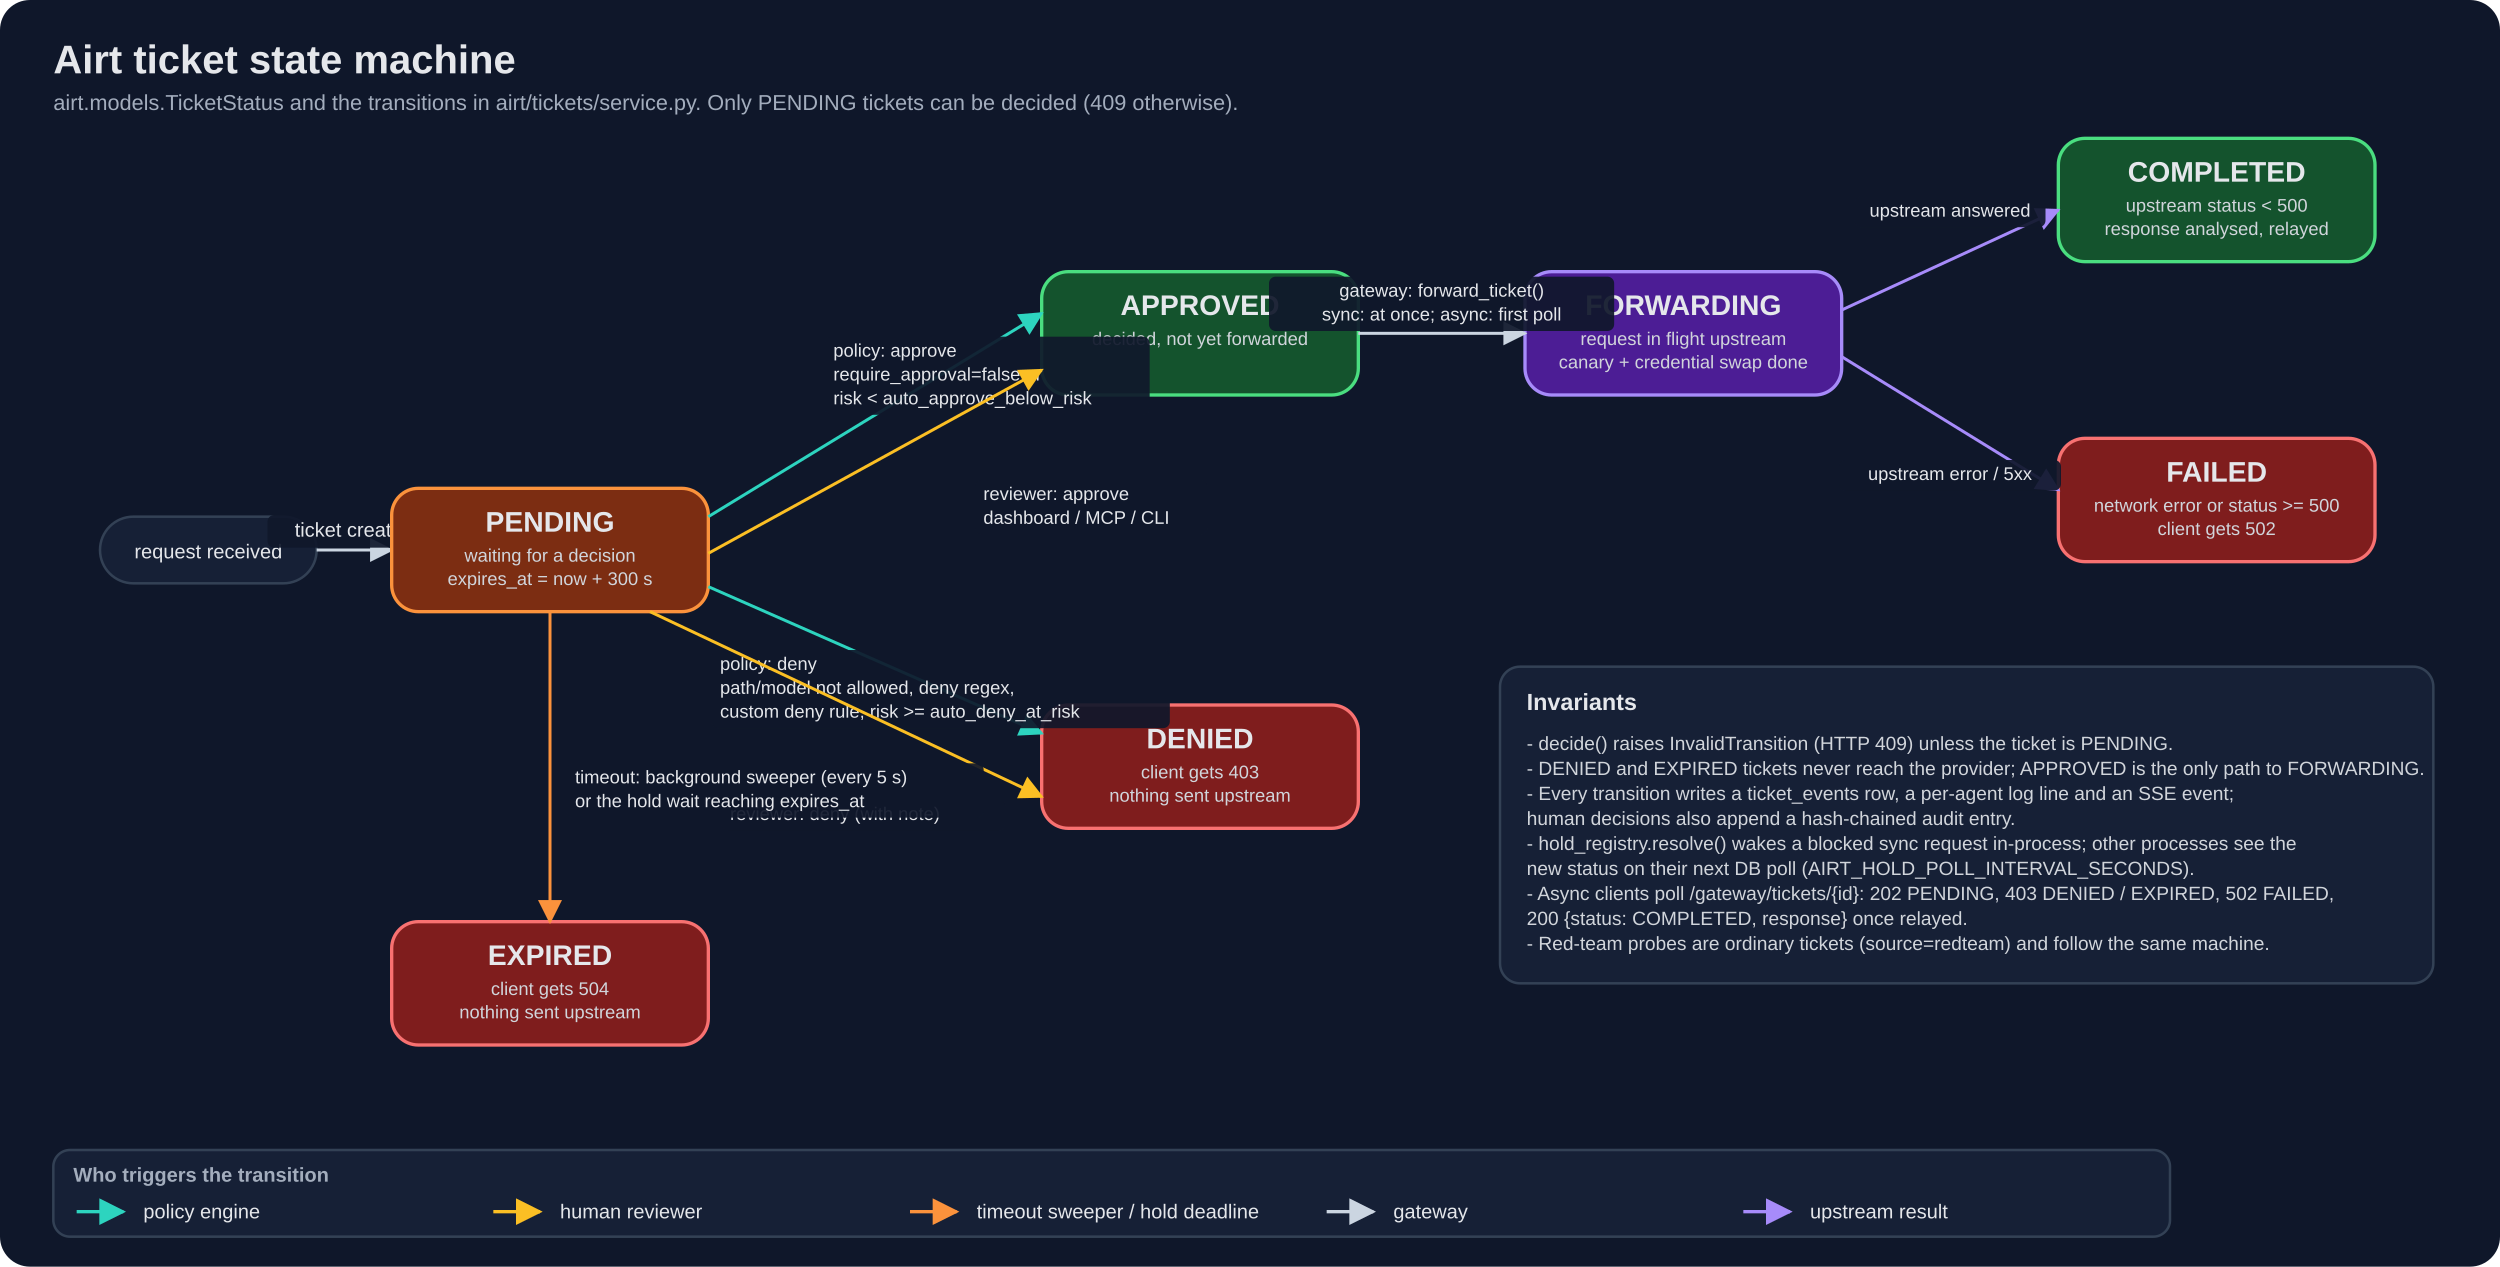
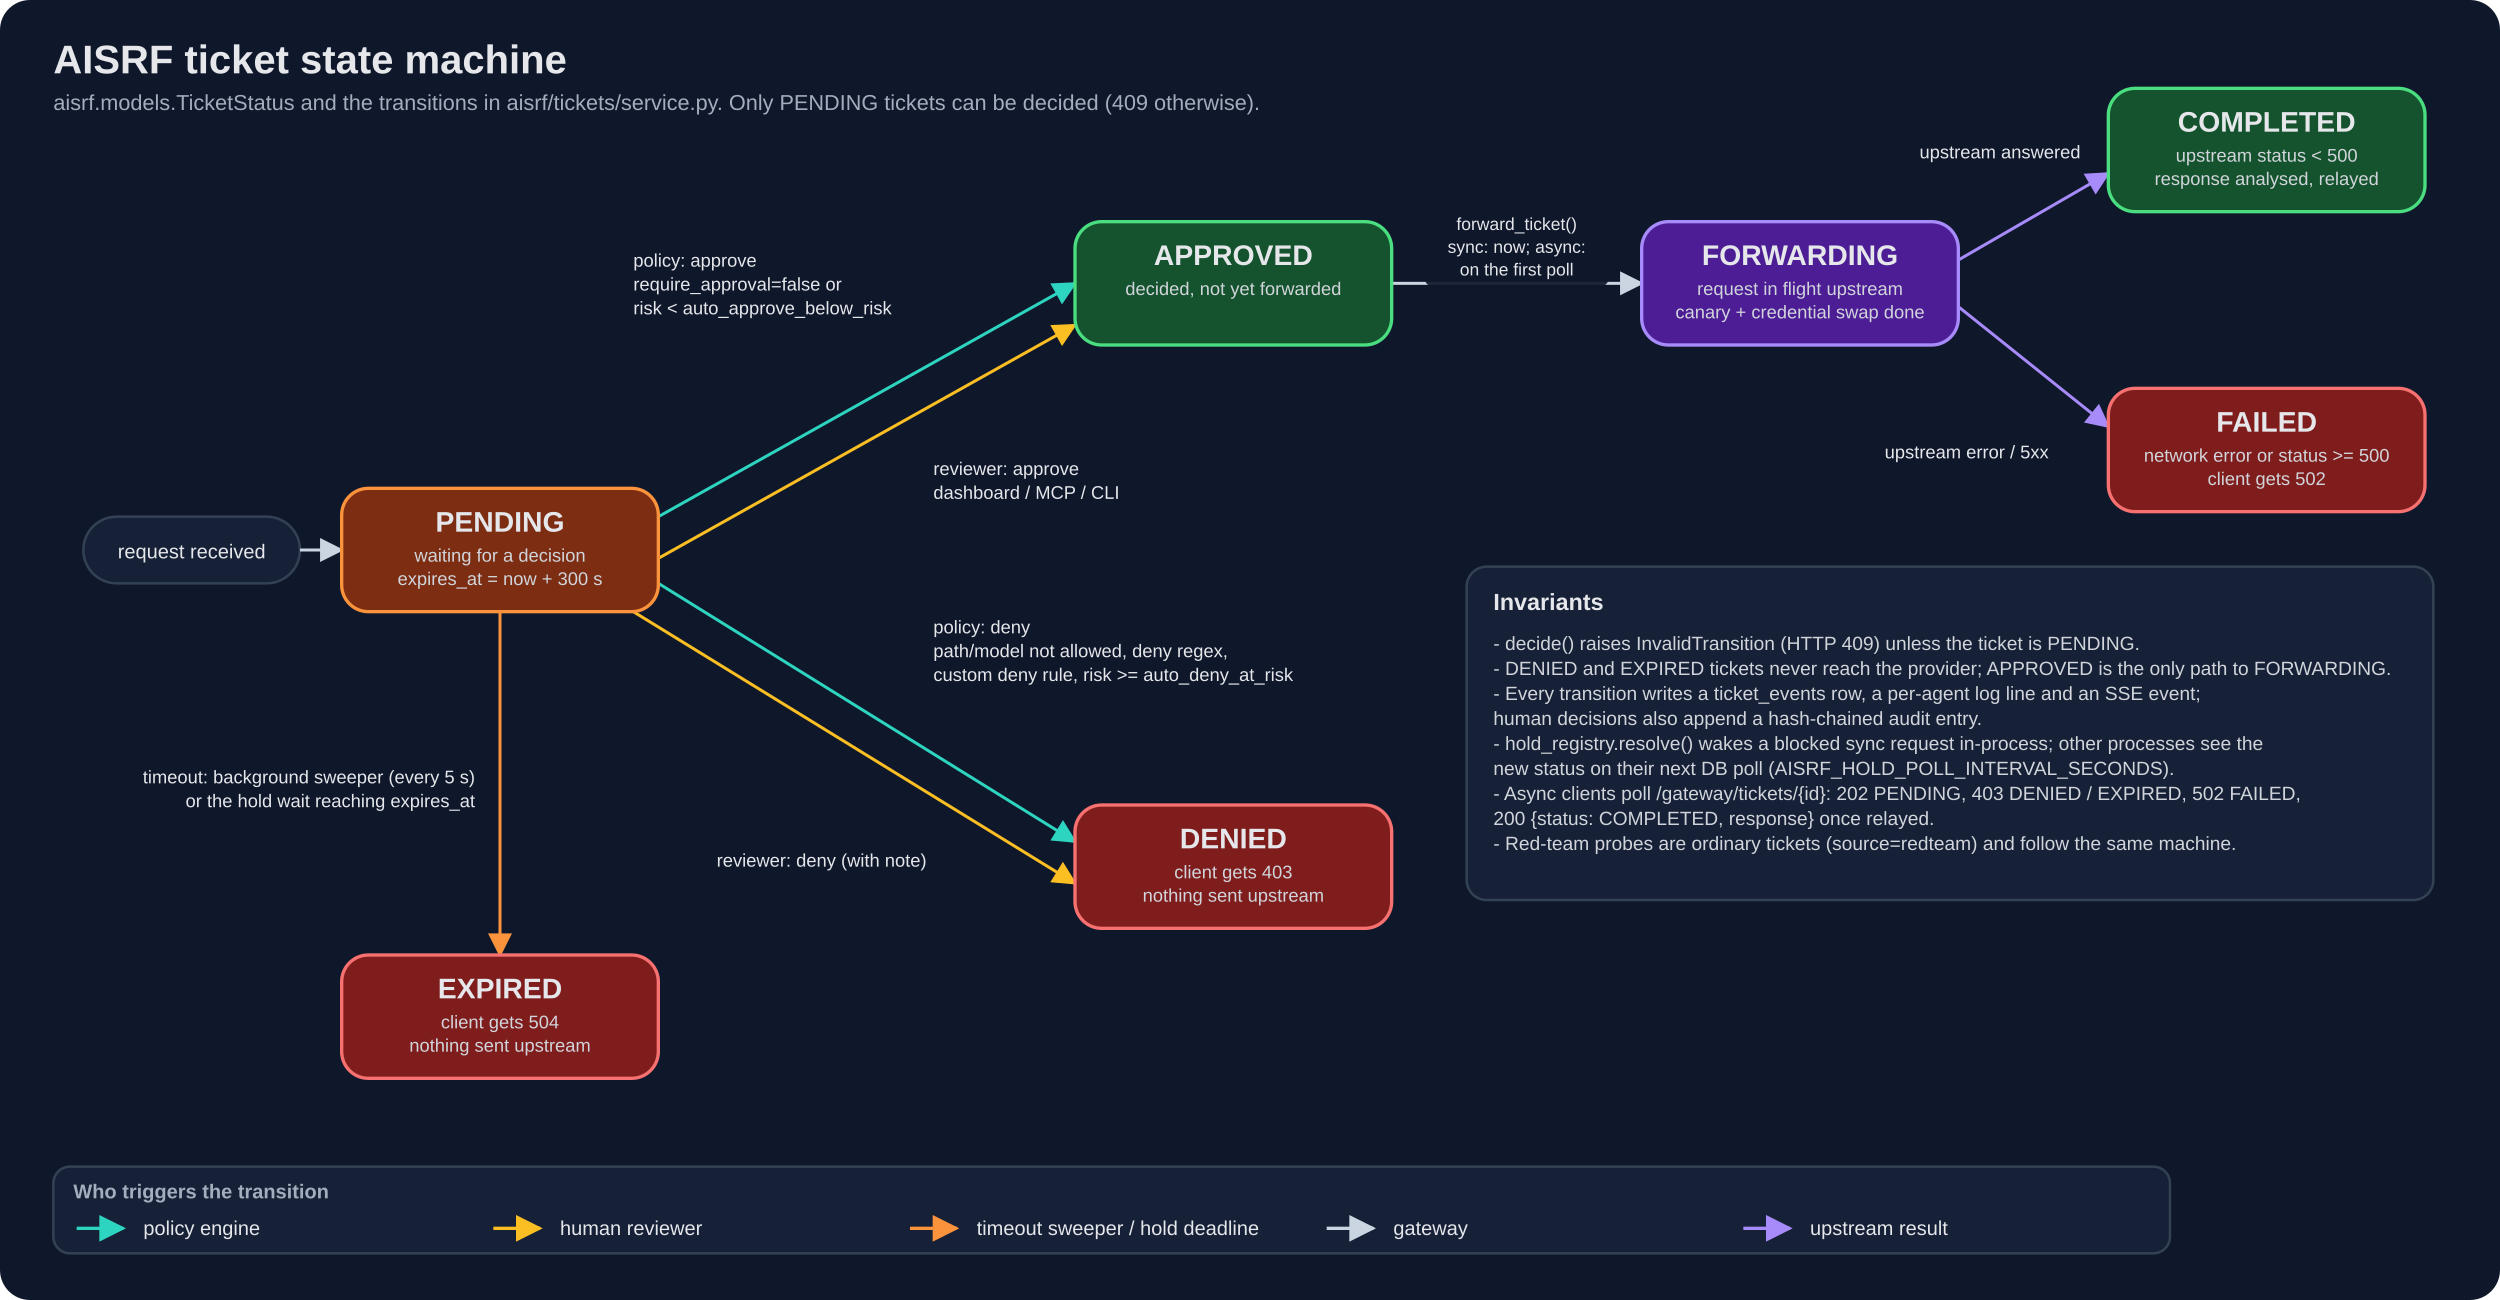
- <svg xmlns="http://www.w3.org/2000/svg" width="1500" height="760" viewBox="0 0 1500 760" font-family="Liberation Sans, Arial, Helvetica, sans-serif">
+ <svg xmlns="http://www.w3.org/2000/svg" width="1500" height="780" viewBox="0 0 1500 780" font-family="Liberation Sans, Arial, Helvetica, sans-serif">
  <defs>
    <marker id="arw2dd4bf" viewBox="0 0 10 10" refX="9" refY="5" markerWidth="8" markerHeight="8" orient="auto-start-reverse">
      <path d="M 0 0 L 10 5 L 0 10 z" fill="#2dd4bf" />
    </marker>
    <marker id="arw2dd4bfs" viewBox="0 0 10 10" refX="1" refY="5" markerWidth="8" markerHeight="8" orient="auto-start-reverse">
      <path d="M 10 0 L 0 5 L 10 10 z" fill="#2dd4bf" />
    </marker>
    <marker id="arwa78bfa" viewBox="0 0 10 10" refX="9" refY="5" markerWidth="8" markerHeight="8" orient="auto-start-reverse">
      <path d="M 0 0 L 10 5 L 0 10 z" fill="#a78bfa" />
    </marker>
    <marker id="arwa78bfas" viewBox="0 0 10 10" refX="1" refY="5" markerWidth="8" markerHeight="8" orient="auto-start-reverse">
      <path d="M 10 0 L 0 5 L 10 10 z" fill="#a78bfa" />
    </marker>
    <marker id="arwcbd5e1" viewBox="0 0 10 10" refX="9" refY="5" markerWidth="8" markerHeight="8" orient="auto-start-reverse">
      <path d="M 0 0 L 10 5 L 0 10 z" fill="#cbd5e1" />
    </marker>
    <marker id="arwcbd5e1s" viewBox="0 0 10 10" refX="1" refY="5" markerWidth="8" markerHeight="8" orient="auto-start-reverse">
      <path d="M 10 0 L 0 5 L 10 10 z" fill="#cbd5e1" />
    </marker>
    <marker id="arwfb923c" viewBox="0 0 10 10" refX="9" refY="5" markerWidth="8" markerHeight="8" orient="auto-start-reverse">
      <path d="M 0 0 L 10 5 L 0 10 z" fill="#fb923c" />
    </marker>
    <marker id="arwfb923cs" viewBox="0 0 10 10" refX="1" refY="5" markerWidth="8" markerHeight="8" orient="auto-start-reverse">
      <path d="M 10 0 L 0 5 L 10 10 z" fill="#fb923c" />
    </marker>
    <marker id="arwfbbf24" viewBox="0 0 10 10" refX="9" refY="5" markerWidth="8" markerHeight="8" orient="auto-start-reverse">
      <path d="M 0 0 L 10 5 L 0 10 z" fill="#fbbf24" />
    </marker>
    <marker id="arwfbbf24s" viewBox="0 0 10 10" refX="1" refY="5" markerWidth="8" markerHeight="8" orient="auto-start-reverse">
      <path d="M 10 0 L 0 5 L 10 10 z" fill="#fbbf24" />
    </marker>
  </defs>
-   <rect x="0" y="0" width="1500" height="760" rx="18" ry="18" fill="#0f172a" />
-   <text x="32" y="44" font-size="24" font-weight="bold" fill="#e5e7eb">Airt ticket state machine</text>
-   <text x="32" y="66" font-size="13" fill="#a3adbd">airt.models.TicketStatus and the transitions in airt/tickets/service.py. Only PENDING tickets can be decided (409 otherwise).</text>
-   <rect x="60.0" y="310.0" width="130.0" height="40.0" rx="20" ry="20" fill="#162036" stroke="#334155" stroke-width="1.5" opacity="1.0" />
-   <text x="125.0" y="335.0" font-family="Liberation Sans, Arial, Helvetica, sans-serif" font-size="12" fill="#e5e7eb" text-anchor="middle" font-weight="normal" opacity="1.0">request received</text>
-   <path d="M 190.0 330.0 L 235.0 330.0" fill="none" stroke="#cbd5e1" stroke-width="1.8" marker-end="url(#arwcbd5e1)" />
-   <rect x="160.5" y="309.0" width="104.1" height="19.6" rx="4" ry="4" fill="#0f172a" stroke="#0f172a" stroke-width="0" opacity="0.92" />
-   <text x="212.5" y="322.0" font-family="Liberation Sans, Arial, Helvetica, sans-serif" font-size="12" fill="#e5e7eb" text-anchor="middle" font-weight="normal" opacity="1.0">ticket created</text>
-   <rect x="235.0" y="293.0" width="190.0" height="74.0" rx="16" ry="16" fill="#7c2d12" stroke="#fb923c" stroke-width="2" opacity="1.0" />
-   <text x="330.0" y="319.0" font-family="Liberation Sans, Arial, Helvetica, sans-serif" font-size="17" fill="#e5e7eb" text-anchor="middle" font-weight="bold" opacity="1.0">PENDING</text>
-   <text x="330.0" y="337.0" font-family="Liberation Sans, Arial, Helvetica, sans-serif" font-size="11" fill="#d1d5db" text-anchor="middle" font-weight="normal" opacity="1.0">waiting for a decision</text>
-   <text x="330.0" y="351.0" font-family="Liberation Sans, Arial, Helvetica, sans-serif" font-size="11" fill="#d1d5db" text-anchor="middle" font-weight="normal" opacity="1.0">expires_at = now + 300 s</text>
-   <rect x="625.0" y="163.0" width="190.0" height="74.0" rx="16" ry="16" fill="#14532d" stroke="#4ade80" stroke-width="2" opacity="1.0" />
-   <text x="720.0" y="189.0" font-family="Liberation Sans, Arial, Helvetica, sans-serif" font-size="17" fill="#e5e7eb" text-anchor="middle" font-weight="bold" opacity="1.0">APPROVED</text>
-   <text x="720.0" y="207.0" font-family="Liberation Sans, Arial, Helvetica, sans-serif" font-size="11" fill="#d1d5db" text-anchor="middle" font-weight="normal" opacity="1.0">decided, not yet forwarded</text>
-   <rect x="625.0" y="423.0" width="190.0" height="74.0" rx="16" ry="16" fill="#7f1d1d" stroke="#f87171" stroke-width="2" opacity="1.0" />
-   <text x="720.0" y="449.0" font-family="Liberation Sans, Arial, Helvetica, sans-serif" font-size="17" fill="#e5e7eb" text-anchor="middle" font-weight="bold" opacity="1.0">DENIED</text>
-   <text x="720.0" y="467.0" font-family="Liberation Sans, Arial, Helvetica, sans-serif" font-size="11" fill="#d1d5db" text-anchor="middle" font-weight="normal" opacity="1.0">client gets 403</text>
-   <text x="720.0" y="481.0" font-family="Liberation Sans, Arial, Helvetica, sans-serif" font-size="11" fill="#d1d5db" text-anchor="middle" font-weight="normal" opacity="1.0">nothing sent upstream</text>
-   <rect x="235.0" y="553.0" width="190.0" height="74.0" rx="16" ry="16" fill="#7f1d1d" stroke="#f87171" stroke-width="2" opacity="1.0" />
-   <text x="330.0" y="579.0" font-family="Liberation Sans, Arial, Helvetica, sans-serif" font-size="17" fill="#e5e7eb" text-anchor="middle" font-weight="bold" opacity="1.0">EXPIRED</text>
-   <text x="330.0" y="597.0" font-family="Liberation Sans, Arial, Helvetica, sans-serif" font-size="11" fill="#d1d5db" text-anchor="middle" font-weight="normal" opacity="1.0">client gets 504</text>
-   <text x="330.0" y="611.0" font-family="Liberation Sans, Arial, Helvetica, sans-serif" font-size="11" fill="#d1d5db" text-anchor="middle" font-weight="normal" opacity="1.0">nothing sent upstream</text>
-   <rect x="915.0" y="163.0" width="190.0" height="74.0" rx="16" ry="16" fill="#4c1d95" stroke="#a78bfa" stroke-width="2" opacity="1.0" />
-   <text x="1010.0" y="189.0" font-family="Liberation Sans, Arial, Helvetica, sans-serif" font-size="17" fill="#e5e7eb" text-anchor="middle" font-weight="bold" opacity="1.0">FORWARDING</text>
-   <text x="1010.0" y="207.0" font-family="Liberation Sans, Arial, Helvetica, sans-serif" font-size="11" fill="#d1d5db" text-anchor="middle" font-weight="normal" opacity="1.0">request in flight upstream</text>
-   <text x="1010.0" y="221.0" font-family="Liberation Sans, Arial, Helvetica, sans-serif" font-size="11" fill="#d1d5db" text-anchor="middle" font-weight="normal" opacity="1.0">canary + credential swap done</text>
-   <rect x="1235.0" y="83.0" width="190.0" height="74.0" rx="16" ry="16" fill="#14532d" stroke="#4ade80" stroke-width="2" opacity="1.0" />
-   <text x="1330.0" y="109.0" font-family="Liberation Sans, Arial, Helvetica, sans-serif" font-size="17" fill="#e5e7eb" text-anchor="middle" font-weight="bold" opacity="1.0">COMPLETED</text>
-   <text x="1330.0" y="127.0" font-family="Liberation Sans, Arial, Helvetica, sans-serif" font-size="11" fill="#d1d5db" text-anchor="middle" font-weight="normal" opacity="1.0">upstream status &lt; 500</text>
-   <text x="1330.0" y="141.0" font-family="Liberation Sans, Arial, Helvetica, sans-serif" font-size="11" fill="#d1d5db" text-anchor="middle" font-weight="normal" opacity="1.0">response analysed, relayed</text>
-   <rect x="1235.0" y="263.0" width="190.0" height="74.0" rx="16" ry="16" fill="#7f1d1d" stroke="#f87171" stroke-width="2" opacity="1.0" />
-   <text x="1330.0" y="289.0" font-family="Liberation Sans, Arial, Helvetica, sans-serif" font-size="17" fill="#e5e7eb" text-anchor="middle" font-weight="bold" opacity="1.0">FAILED</text>
-   <text x="1330.0" y="307.0" font-family="Liberation Sans, Arial, Helvetica, sans-serif" font-size="11" fill="#d1d5db" text-anchor="middle" font-weight="normal" opacity="1.0">network error or status &gt;= 500</text>
-   <text x="1330.0" y="321.0" font-family="Liberation Sans, Arial, Helvetica, sans-serif" font-size="11" fill="#d1d5db" text-anchor="middle" font-weight="normal" opacity="1.0">client gets 502</text>
-   <path d="M 425.0 310.0 L 625.0 188.0" fill="none" stroke="#2dd4bf" stroke-width="1.8" marker-end="url(#arw2dd4bf)" />
-   <rect x="495.0" y="202.0" width="194.8" height="46.9" rx="4" ry="4" fill="#0f172a" stroke="#0f172a" stroke-width="0" opacity="0.92" />
-   <text x="500.0" y="214.0" font-family="Liberation Sans, Arial, Helvetica, sans-serif" font-size="11" fill="#e5e7eb" text-anchor="start" font-weight="normal" opacity="1.0">policy: approve</text>
-   <text x="500.0" y="228.3" font-family="Liberation Sans, Arial, Helvetica, sans-serif" font-size="11" fill="#e5e7eb" text-anchor="start" font-weight="normal" opacity="1.0">require_approval=false or</text>
-   <text x="500.0" y="242.6" font-family="Liberation Sans, Arial, Helvetica, sans-serif" font-size="11" fill="#e5e7eb" text-anchor="start" font-weight="normal" opacity="1.0">risk &lt; auto_approve_below_risk</text>
-   <path d="M 425.0 332.0 L 625.0 222.0" fill="none" stroke="#fbbf24" stroke-width="1.8" marker-end="url(#arwfbbf24)" />
-   <rect x="585.0" y="288.0" width="139.4" height="32.6" rx="4" ry="4" fill="#0f172a" stroke="#0f172a" stroke-width="0" opacity="0.92" />
-   <text x="590.0" y="300.0" font-family="Liberation Sans, Arial, Helvetica, sans-serif" font-size="11" fill="#e5e7eb" text-anchor="start" font-weight="normal" opacity="1.0">reviewer: approve</text>
-   <text x="590.0" y="314.3" font-family="Liberation Sans, Arial, Helvetica, sans-serif" font-size="11" fill="#e5e7eb" text-anchor="start" font-weight="normal" opacity="1.0">dashboard / MCP / CLI</text>
-   <path d="M 425.0 352.0 L 625.0 440.0" fill="none" stroke="#2dd4bf" stroke-width="1.8" marker-end="url(#arw2dd4bf)" />
-   <rect x="427.0" y="390.0" width="274.9" height="46.9" rx="4" ry="4" fill="#0f172a" stroke="#0f172a" stroke-width="0" opacity="0.92" />
-   <text x="432.0" y="402.0" font-family="Liberation Sans, Arial, Helvetica, sans-serif" font-size="11" fill="#e5e7eb" text-anchor="start" font-weight="normal" opacity="1.0">policy: deny</text>
-   <text x="432.0" y="416.3" font-family="Liberation Sans, Arial, Helvetica, sans-serif" font-size="11" fill="#e5e7eb" text-anchor="start" font-weight="normal" opacity="1.0">path/model not allowed, deny regex,</text>
-   <text x="432.0" y="430.6" font-family="Liberation Sans, Arial, Helvetica, sans-serif" font-size="11" fill="#e5e7eb" text-anchor="start" font-weight="normal" opacity="1.0">custom deny rule, risk &gt;= auto_deny_at_risk</text>
-   <path d="M 390.0 367.0 L 625.0 478.0" fill="none" stroke="#fbbf24" stroke-width="1.8" marker-end="url(#arwfbbf24)" />
-   <rect x="433.0" y="480.0" width="170.2" height="18.3" rx="4" ry="4" fill="#0f172a" stroke="#0f172a" stroke-width="0" opacity="0.92" />
-   <text x="438.0" y="492.0" font-family="Liberation Sans, Arial, Helvetica, sans-serif" font-size="11" fill="#e5e7eb" text-anchor="start" font-weight="normal" opacity="1.0">reviewer: deny (with note)</text>
-   <path d="M 330.0 367.0 L 330.0 553.0" fill="none" stroke="#fb923c" stroke-width="1.8" marker-end="url(#arwfb923c)" />
-   <rect x="340.0" y="458.0" width="250.2" height="32.6" rx="4" ry="4" fill="#0f172a" stroke="#0f172a" stroke-width="0" opacity="0.92" />
-   <text x="345.0" y="470.0" font-family="Liberation Sans, Arial, Helvetica, sans-serif" font-size="11" fill="#e5e7eb" text-anchor="start" font-weight="normal" opacity="1.0">timeout: background sweeper (every 5 s)</text>
-   <text x="345.0" y="484.3" font-family="Liberation Sans, Arial, Helvetica, sans-serif" font-size="11" fill="#e5e7eb" text-anchor="start" font-weight="normal" opacity="1.0">or the hold wait reaching expires_at</text>
-   <path d="M 815.0 200.0 L 915.0 200.0" fill="none" stroke="#cbd5e1" stroke-width="1.8" marker-end="url(#arwcbd5e1)" />
-   <rect x="761.4" y="166.0" width="207.1" height="32.6" rx="4" ry="4" fill="#0f172a" stroke="#0f172a" stroke-width="0" opacity="0.92" />
-   <text x="865.0" y="178.0" font-family="Liberation Sans, Arial, Helvetica, sans-serif" font-size="11" fill="#e5e7eb" text-anchor="middle" font-weight="normal" opacity="1.0">gateway: forward_ticket()</text>
-   <text x="865.0" y="192.3" font-family="Liberation Sans, Arial, Helvetica, sans-serif" font-size="11" fill="#e5e7eb" text-anchor="middle" font-weight="normal" opacity="1.0">sync: at once; async: first poll</text>
-   <path d="M 1105.0 186.0 L 1235.0 126.0" fill="none" stroke="#a78bfa" stroke-width="1.8" marker-end="url(#arwa78bfa)" />
-   <rect x="1112.6" y="118.0" width="114.7" height="18.3" rx="4" ry="4" fill="#0f172a" stroke="#0f172a" stroke-width="0" opacity="0.92" />
-   <text x="1170.0" y="130.0" font-family="Liberation Sans, Arial, Helvetica, sans-serif" font-size="11" fill="#e5e7eb" text-anchor="middle" font-weight="normal" opacity="1.0">upstream answered</text>
-   <path d="M 1105.0 214.0 L 1235.0 294.0" fill="none" stroke="#a78bfa" stroke-width="1.8" marker-end="url(#arwa78bfa)" />
-   <rect x="1103.4" y="276.0" width="133.2" height="18.3" rx="4" ry="4" fill="#0f172a" stroke="#0f172a" stroke-width="0" opacity="0.92" />
-   <text x="1170.0" y="288.0" font-family="Liberation Sans, Arial, Helvetica, sans-serif" font-size="11" fill="#e5e7eb" text-anchor="middle" font-weight="normal" opacity="1.0">upstream error / 5xx</text>
-   <rect x="900.0" y="400.0" width="560.0" height="190.0" rx="12" ry="12" fill="#162036" stroke="#334155" stroke-width="1.5" opacity="1.0" />
-   <text x="916.0" y="426.0" font-family="Liberation Sans, Arial, Helvetica, sans-serif" font-size="14" fill="#e5e7eb" text-anchor="start" font-weight="bold" opacity="1.0">Invariants</text>
-   <text x="916.0" y="450.0" font-family="Liberation Sans, Arial, Helvetica, sans-serif" font-size="11.5" fill="#d1d5db" text-anchor="start" font-weight="normal" opacity="1.0">- decide() raises InvalidTransition (HTTP 409) unless the ticket is PENDING.</text>
-   <text x="916.0" y="465.0" font-family="Liberation Sans, Arial, Helvetica, sans-serif" font-size="11.5" fill="#d1d5db" text-anchor="start" font-weight="normal" opacity="1.0">- DENIED and EXPIRED tickets never reach the provider; APPROVED is the only path to FORWARDING.</text>
-   <text x="916.0" y="480.0" font-family="Liberation Sans, Arial, Helvetica, sans-serif" font-size="11.5" fill="#d1d5db" text-anchor="start" font-weight="normal" opacity="1.0">- Every transition writes a ticket_events row, a per-agent log line and an SSE event;</text>
-   <text x="916.0" y="495.0" font-family="Liberation Sans, Arial, Helvetica, sans-serif" font-size="11.5" fill="#d1d5db" text-anchor="start" font-weight="normal" opacity="1.0">  human decisions also append a hash-chained audit entry.</text>
-   <text x="916.0" y="510.0" font-family="Liberation Sans, Arial, Helvetica, sans-serif" font-size="11.5" fill="#d1d5db" text-anchor="start" font-weight="normal" opacity="1.0">- hold_registry.resolve() wakes a blocked sync request in-process; other processes see the</text>
-   <text x="916.0" y="525.0" font-family="Liberation Sans, Arial, Helvetica, sans-serif" font-size="11.5" fill="#d1d5db" text-anchor="start" font-weight="normal" opacity="1.0">  new status on their next DB poll (AIRT_HOLD_POLL_INTERVAL_SECONDS).</text>
-   <text x="916.0" y="540.0" font-family="Liberation Sans, Arial, Helvetica, sans-serif" font-size="11.5" fill="#d1d5db" text-anchor="start" font-weight="normal" opacity="1.0">- Async clients poll /gateway/tickets/{id}: 202 PENDING, 403 DENIED / EXPIRED, 502 FAILED,</text>
-   <text x="916.0" y="555.0" font-family="Liberation Sans, Arial, Helvetica, sans-serif" font-size="11.5" fill="#d1d5db" text-anchor="start" font-weight="normal" opacity="1.0">  200 {status: COMPLETED, response} once relayed.</text>
-   <text x="916.0" y="570.0" font-family="Liberation Sans, Arial, Helvetica, sans-serif" font-size="11.5" fill="#d1d5db" text-anchor="start" font-weight="normal" opacity="1.0">- Red-team probes are ordinary tickets (source=redteam) and follow the same machine.</text>
-   <rect x="32.0" y="690.0" width="1270.0" height="52.0" rx="10" ry="10" fill="#162036" stroke="#334155" stroke-width="1.5" opacity="1.0" />
-   <text x="44.0" y="709.0" font-family="Liberation Sans, Arial, Helvetica, sans-serif" font-size="12" fill="#a3adbd" text-anchor="start" font-weight="bold" opacity="1.0">Who triggers the transition</text>
-   <path d="M 46 727 L 74 727" fill="none" stroke="#2dd4bf" stroke-width="2" marker-end="url(#arw2dd4bf)" />
-   <text x="86.0" y="731.0" font-family="Liberation Sans, Arial, Helvetica, sans-serif" font-size="12" fill="#e5e7eb" text-anchor="start" font-weight="normal" opacity="1.0">policy engine</text>
-   <path d="M 296 727 L 324 727" fill="none" stroke="#fbbf24" stroke-width="2" marker-end="url(#arwfbbf24)" />
-   <text x="336.0" y="731.0" font-family="Liberation Sans, Arial, Helvetica, sans-serif" font-size="12" fill="#e5e7eb" text-anchor="start" font-weight="normal" opacity="1.0">human reviewer</text>
-   <path d="M 546 727 L 574 727" fill="none" stroke="#fb923c" stroke-width="2" marker-end="url(#arwfb923c)" />
-   <text x="586.0" y="731.0" font-family="Liberation Sans, Arial, Helvetica, sans-serif" font-size="12" fill="#e5e7eb" text-anchor="start" font-weight="normal" opacity="1.0">timeout sweeper / hold deadline</text>
-   <path d="M 796 727 L 824 727" fill="none" stroke="#cbd5e1" stroke-width="2" marker-end="url(#arwcbd5e1)" />
-   <text x="836.0" y="731.0" font-family="Liberation Sans, Arial, Helvetica, sans-serif" font-size="12" fill="#e5e7eb" text-anchor="start" font-weight="normal" opacity="1.0">gateway</text>
-   <path d="M 1046 727 L 1074 727" fill="none" stroke="#a78bfa" stroke-width="2" marker-end="url(#arwa78bfa)" />
-   <text x="1086.0" y="731.0" font-family="Liberation Sans, Arial, Helvetica, sans-serif" font-size="12" fill="#e5e7eb" text-anchor="start" font-weight="normal" opacity="1.0">upstream result</text>
+   <rect x="0" y="0" width="1500" height="780" rx="18" ry="18" fill="#0f172a" />
+   <text x="32" y="44" font-size="24" font-weight="bold" fill="#e5e7eb">AISRF ticket state machine</text>
+   <text x="32" y="66" font-size="13" fill="#a3adbd">aisrf.models.TicketStatus and the transitions in aisrf/tickets/service.py. Only PENDING tickets can be decided (409 otherwise).</text>
+   <rect x="50.0" y="310.0" width="130.0" height="40.0" rx="20" ry="20" fill="#162036" stroke="#334155" stroke-width="1.5" opacity="1.0" />
+   <text x="115.0" y="335.0" font-family="Liberation Sans, Arial, Helvetica, sans-serif" font-size="12" fill="#e5e7eb" text-anchor="middle" font-weight="normal" opacity="1.0">request received</text>
+   <path d="M 180.0 330.0 L 205.0 330.0" fill="none" stroke="#cbd5e1" stroke-width="1.8" marker-end="url(#arwcbd5e1)" />
+   <path d="M 395.0 310.0 L 645.0 170.0" fill="none" stroke="#2dd4bf" stroke-width="1.8" marker-end="url(#arw2dd4bf)" />
+   <path d="M 395.0 335.0 L 645.0 195.0" fill="none" stroke="#fbbf24" stroke-width="1.8" marker-end="url(#arwfbbf24)" />
+   <path d="M 395.0 350.0 L 645.0 505.0" fill="none" stroke="#2dd4bf" stroke-width="1.8" marker-end="url(#arw2dd4bf)" />
+   <path d="M 380.0 367.0 L 645.0 530.0" fill="none" stroke="#fbbf24" stroke-width="1.8" marker-end="url(#arwfbbf24)" />
+   <path d="M 300.0 367.0 L 300.0 573.0" fill="none" stroke="#fb923c" stroke-width="1.8" marker-end="url(#arwfb923c)" />
+   <path d="M 835.0 170.0 L 985.0 170.0" fill="none" stroke="#cbd5e1" stroke-width="1.8" marker-end="url(#arwcbd5e1)" />
+   <path d="M 1175.0 156.0 L 1265.0 104.0" fill="none" stroke="#a78bfa" stroke-width="1.8" marker-end="url(#arwa78bfa)" />
+   <path d="M 1175.0 184.0 L 1265.0 256.0" fill="none" stroke="#a78bfa" stroke-width="1.8" marker-end="url(#arwa78bfa)" />
+   <rect x="375.0" y="148.0" width="194.8" height="46.9" rx="4" ry="4" fill="#0f172a" stroke="#0f172a" stroke-width="0" opacity="0.92" />
+   <text x="380.0" y="160.0" font-family="Liberation Sans, Arial, Helvetica, sans-serif" font-size="11" fill="#e5e7eb" text-anchor="start" font-weight="normal" opacity="1.0">policy: approve</text>
+   <text x="380.0" y="174.3" font-family="Liberation Sans, Arial, Helvetica, sans-serif" font-size="11" fill="#e5e7eb" text-anchor="start" font-weight="normal" opacity="1.0">require_approval=false or</text>
+   <text x="380.0" y="188.6" font-family="Liberation Sans, Arial, Helvetica, sans-serif" font-size="11" fill="#e5e7eb" text-anchor="start" font-weight="normal" opacity="1.0">risk &lt; auto_approve_below_risk</text>
+   <rect x="555.0" y="273.0" width="139.4" height="32.6" rx="4" ry="4" fill="#0f172a" stroke="#0f172a" stroke-width="0" opacity="0.92" />
+   <text x="560.0" y="285.0" font-family="Liberation Sans, Arial, Helvetica, sans-serif" font-size="11" fill="#e5e7eb" text-anchor="start" font-weight="normal" opacity="1.0">reviewer: approve</text>
+   <text x="560.0" y="299.3" font-family="Liberation Sans, Arial, Helvetica, sans-serif" font-size="11" fill="#e5e7eb" text-anchor="start" font-weight="normal" opacity="1.0">dashboard / MCP / CLI</text>
+   <rect x="555.0" y="368.0" width="274.9" height="46.9" rx="4" ry="4" fill="#0f172a" stroke="#0f172a" stroke-width="0" opacity="0.92" />
+   <text x="560.0" y="380.0" font-family="Liberation Sans, Arial, Helvetica, sans-serif" font-size="11" fill="#e5e7eb" text-anchor="start" font-weight="normal" opacity="1.0">policy: deny</text>
+   <text x="560.0" y="394.3" font-family="Liberation Sans, Arial, Helvetica, sans-serif" font-size="11" fill="#e5e7eb" text-anchor="start" font-weight="normal" opacity="1.0">path/model not allowed, deny regex,</text>
+   <text x="560.0" y="408.6" font-family="Liberation Sans, Arial, Helvetica, sans-serif" font-size="11" fill="#e5e7eb" text-anchor="start" font-weight="normal" opacity="1.0">custom deny rule, risk &gt;= auto_deny_at_risk</text>
+   <rect x="425.0" y="508.0" width="170.2" height="18.3" rx="4" ry="4" fill="#0f172a" stroke="#0f172a" stroke-width="0" opacity="0.92" />
+   <text x="430.0" y="520.0" font-family="Liberation Sans, Arial, Helvetica, sans-serif" font-size="11" fill="#e5e7eb" text-anchor="start" font-weight="normal" opacity="1.0">reviewer: deny (with note)</text>
+   <rect x="39.8" y="458.0" width="250.2" height="32.6" rx="4" ry="4" fill="#0f172a" stroke="#0f172a" stroke-width="0" opacity="0.92" />
+   <text x="285.0" y="470.0" font-family="Liberation Sans, Arial, Helvetica, sans-serif" font-size="11" fill="#e5e7eb" text-anchor="end" font-weight="normal" opacity="1.0">timeout: background sweeper (every 5 s)</text>
+   <text x="285.0" y="484.3" font-family="Liberation Sans, Arial, Helvetica, sans-serif" font-size="11" fill="#e5e7eb" text-anchor="end" font-weight="normal" opacity="1.0">or the hold wait reaching expires_at</text>
+   <rect x="855.0" y="126.5" width="110.0" height="45.0" rx="4" ry="4" fill="#0f172a" stroke="#0f172a" stroke-width="0" opacity="0.92" />
+   <text x="910.0" y="138.0" font-family="Liberation Sans, Arial, Helvetica, sans-serif" font-size="10.5" fill="#e5e7eb" text-anchor="middle" font-weight="normal" opacity="1.0">forward_ticket()</text>
+   <text x="910.0" y="151.7" font-family="Liberation Sans, Arial, Helvetica, sans-serif" font-size="10.5" fill="#e5e7eb" text-anchor="middle" font-weight="normal" opacity="1.0">sync: now; async:</text>
+   <text x="910.0" y="165.3" font-family="Liberation Sans, Arial, Helvetica, sans-serif" font-size="10.5" fill="#e5e7eb" text-anchor="middle" font-weight="normal" opacity="1.0">on the first poll</text>
+   <rect x="1142.6" y="83.0" width="114.7" height="18.3" rx="4" ry="4" fill="#0f172a" stroke="#0f172a" stroke-width="0" opacity="0.92" />
+   <text x="1200.0" y="95.0" font-family="Liberation Sans, Arial, Helvetica, sans-serif" font-size="11" fill="#e5e7eb" text-anchor="middle" font-weight="normal" opacity="1.0">upstream answered</text>
+   <rect x="1113.4" y="263.0" width="133.2" height="18.3" rx="4" ry="4" fill="#0f172a" stroke="#0f172a" stroke-width="0" opacity="0.92" />
+   <text x="1180.0" y="275.0" font-family="Liberation Sans, Arial, Helvetica, sans-serif" font-size="11" fill="#e5e7eb" text-anchor="middle" font-weight="normal" opacity="1.0">upstream error / 5xx</text>
+   <rect x="205.0" y="293.0" width="190.0" height="74.0" rx="16" ry="16" fill="#7c2d12" stroke="#fb923c" stroke-width="2" opacity="1.0" />
+   <text x="300.0" y="319.0" font-family="Liberation Sans, Arial, Helvetica, sans-serif" font-size="17" fill="#e5e7eb" text-anchor="middle" font-weight="bold" opacity="1.0">PENDING</text>
+   <text x="300.0" y="337.0" font-family="Liberation Sans, Arial, Helvetica, sans-serif" font-size="11" fill="#d1d5db" text-anchor="middle" font-weight="normal" opacity="1.0">waiting for a decision</text>
+   <text x="300.0" y="351.0" font-family="Liberation Sans, Arial, Helvetica, sans-serif" font-size="11" fill="#d1d5db" text-anchor="middle" font-weight="normal" opacity="1.0">expires_at = now + 300 s</text>
+   <rect x="645.0" y="133.0" width="190.0" height="74.0" rx="16" ry="16" fill="#14532d" stroke="#4ade80" stroke-width="2" opacity="1.0" />
+   <text x="740.0" y="159.0" font-family="Liberation Sans, Arial, Helvetica, sans-serif" font-size="17" fill="#e5e7eb" text-anchor="middle" font-weight="bold" opacity="1.0">APPROVED</text>
+   <text x="740.0" y="177.0" font-family="Liberation Sans, Arial, Helvetica, sans-serif" font-size="11" fill="#d1d5db" text-anchor="middle" font-weight="normal" opacity="1.0">decided, not yet forwarded</text>
+   <rect x="645.0" y="483.0" width="190.0" height="74.0" rx="16" ry="16" fill="#7f1d1d" stroke="#f87171" stroke-width="2" opacity="1.0" />
+   <text x="740.0" y="509.0" font-family="Liberation Sans, Arial, Helvetica, sans-serif" font-size="17" fill="#e5e7eb" text-anchor="middle" font-weight="bold" opacity="1.0">DENIED</text>
+   <text x="740.0" y="527.0" font-family="Liberation Sans, Arial, Helvetica, sans-serif" font-size="11" fill="#d1d5db" text-anchor="middle" font-weight="normal" opacity="1.0">client gets 403</text>
+   <text x="740.0" y="541.0" font-family="Liberation Sans, Arial, Helvetica, sans-serif" font-size="11" fill="#d1d5db" text-anchor="middle" font-weight="normal" opacity="1.0">nothing sent upstream</text>
+   <rect x="205.0" y="573.0" width="190.0" height="74.0" rx="16" ry="16" fill="#7f1d1d" stroke="#f87171" stroke-width="2" opacity="1.0" />
+   <text x="300.0" y="599.0" font-family="Liberation Sans, Arial, Helvetica, sans-serif" font-size="17" fill="#e5e7eb" text-anchor="middle" font-weight="bold" opacity="1.0">EXPIRED</text>
+   <text x="300.0" y="617.0" font-family="Liberation Sans, Arial, Helvetica, sans-serif" font-size="11" fill="#d1d5db" text-anchor="middle" font-weight="normal" opacity="1.0">client gets 504</text>
+   <text x="300.0" y="631.0" font-family="Liberation Sans, Arial, Helvetica, sans-serif" font-size="11" fill="#d1d5db" text-anchor="middle" font-weight="normal" opacity="1.0">nothing sent upstream</text>
+   <rect x="985.0" y="133.0" width="190.0" height="74.0" rx="16" ry="16" fill="#4c1d95" stroke="#a78bfa" stroke-width="2" opacity="1.0" />
+   <text x="1080.0" y="159.0" font-family="Liberation Sans, Arial, Helvetica, sans-serif" font-size="17" fill="#e5e7eb" text-anchor="middle" font-weight="bold" opacity="1.0">FORWARDING</text>
+   <text x="1080.0" y="177.0" font-family="Liberation Sans, Arial, Helvetica, sans-serif" font-size="11" fill="#d1d5db" text-anchor="middle" font-weight="normal" opacity="1.0">request in flight upstream</text>
+   <text x="1080.0" y="191.0" font-family="Liberation Sans, Arial, Helvetica, sans-serif" font-size="11" fill="#d1d5db" text-anchor="middle" font-weight="normal" opacity="1.0">canary + credential swap done</text>
+   <rect x="1265.0" y="53.0" width="190.0" height="74.0" rx="16" ry="16" fill="#14532d" stroke="#4ade80" stroke-width="2" opacity="1.0" />
+   <text x="1360.0" y="79.0" font-family="Liberation Sans, Arial, Helvetica, sans-serif" font-size="17" fill="#e5e7eb" text-anchor="middle" font-weight="bold" opacity="1.0">COMPLETED</text>
+   <text x="1360.0" y="97.0" font-family="Liberation Sans, Arial, Helvetica, sans-serif" font-size="11" fill="#d1d5db" text-anchor="middle" font-weight="normal" opacity="1.0">upstream status &lt; 500</text>
+   <text x="1360.0" y="111.0" font-family="Liberation Sans, Arial, Helvetica, sans-serif" font-size="11" fill="#d1d5db" text-anchor="middle" font-weight="normal" opacity="1.0">response analysed, relayed</text>
+   <rect x="1265.0" y="233.0" width="190.0" height="74.0" rx="16" ry="16" fill="#7f1d1d" stroke="#f87171" stroke-width="2" opacity="1.0" />
+   <text x="1360.0" y="259.0" font-family="Liberation Sans, Arial, Helvetica, sans-serif" font-size="17" fill="#e5e7eb" text-anchor="middle" font-weight="bold" opacity="1.0">FAILED</text>
+   <text x="1360.0" y="277.0" font-family="Liberation Sans, Arial, Helvetica, sans-serif" font-size="11" fill="#d1d5db" text-anchor="middle" font-weight="normal" opacity="1.0">network error or status &gt;= 500</text>
+   <text x="1360.0" y="291.0" font-family="Liberation Sans, Arial, Helvetica, sans-serif" font-size="11" fill="#d1d5db" text-anchor="middle" font-weight="normal" opacity="1.0">client gets 502</text>
+   <rect x="880.0" y="340.0" width="580.0" height="200.0" rx="12" ry="12" fill="#162036" stroke="#334155" stroke-width="1.5" opacity="1.0" />
+   <text x="896.0" y="366.0" font-family="Liberation Sans, Arial, Helvetica, sans-serif" font-size="14" fill="#e5e7eb" text-anchor="start" font-weight="bold" opacity="1.0">Invariants</text>
+   <text x="896.0" y="390.0" font-family="Liberation Sans, Arial, Helvetica, sans-serif" font-size="11.5" fill="#d1d5db" text-anchor="start" font-weight="normal" opacity="1.0">- decide() raises InvalidTransition (HTTP 409) unless the ticket is PENDING.</text>
+   <text x="896.0" y="405.0" font-family="Liberation Sans, Arial, Helvetica, sans-serif" font-size="11.5" fill="#d1d5db" text-anchor="start" font-weight="normal" opacity="1.0">- DENIED and EXPIRED tickets never reach the provider; APPROVED is the only path to FORWARDING.</text>
+   <text x="896.0" y="420.0" font-family="Liberation Sans, Arial, Helvetica, sans-serif" font-size="11.5" fill="#d1d5db" text-anchor="start" font-weight="normal" opacity="1.0">- Every transition writes a ticket_events row, a per-agent log line and an SSE event;</text>
+   <text x="896.0" y="435.0" font-family="Liberation Sans, Arial, Helvetica, sans-serif" font-size="11.5" fill="#d1d5db" text-anchor="start" font-weight="normal" opacity="1.0">  human decisions also append a hash-chained audit entry.</text>
+   <text x="896.0" y="450.0" font-family="Liberation Sans, Arial, Helvetica, sans-serif" font-size="11.5" fill="#d1d5db" text-anchor="start" font-weight="normal" opacity="1.0">- hold_registry.resolve() wakes a blocked sync request in-process; other processes see the</text>
+   <text x="896.0" y="465.0" font-family="Liberation Sans, Arial, Helvetica, sans-serif" font-size="11.5" fill="#d1d5db" text-anchor="start" font-weight="normal" opacity="1.0">  new status on their next DB poll (AISRF_HOLD_POLL_INTERVAL_SECONDS).</text>
+   <text x="896.0" y="480.0" font-family="Liberation Sans, Arial, Helvetica, sans-serif" font-size="11.5" fill="#d1d5db" text-anchor="start" font-weight="normal" opacity="1.0">- Async clients poll /gateway/tickets/{id}: 202 PENDING, 403 DENIED / EXPIRED, 502 FAILED,</text>
+   <text x="896.0" y="495.0" font-family="Liberation Sans, Arial, Helvetica, sans-serif" font-size="11.5" fill="#d1d5db" text-anchor="start" font-weight="normal" opacity="1.0">  200 {status: COMPLETED, response} once relayed.</text>
+   <text x="896.0" y="510.0" font-family="Liberation Sans, Arial, Helvetica, sans-serif" font-size="11.5" fill="#d1d5db" text-anchor="start" font-weight="normal" opacity="1.0">- Red-team probes are ordinary tickets (source=redteam) and follow the same machine.</text>
+   <rect x="32.0" y="700.0" width="1270.0" height="52.0" rx="10" ry="10" fill="#162036" stroke="#334155" stroke-width="1.5" opacity="1.0" />
+   <text x="44.0" y="719.0" font-family="Liberation Sans, Arial, Helvetica, sans-serif" font-size="12" fill="#a3adbd" text-anchor="start" font-weight="bold" opacity="1.0">Who triggers the transition</text>
+   <path d="M 46 737 L 74 737" fill="none" stroke="#2dd4bf" stroke-width="2" marker-end="url(#arw2dd4bf)" />
+   <text x="86.0" y="741.0" font-family="Liberation Sans, Arial, Helvetica, sans-serif" font-size="12" fill="#e5e7eb" text-anchor="start" font-weight="normal" opacity="1.0">policy engine</text>
+   <path d="M 296 737 L 324 737" fill="none" stroke="#fbbf24" stroke-width="2" marker-end="url(#arwfbbf24)" />
+   <text x="336.0" y="741.0" font-family="Liberation Sans, Arial, Helvetica, sans-serif" font-size="12" fill="#e5e7eb" text-anchor="start" font-weight="normal" opacity="1.0">human reviewer</text>
+   <path d="M 546 737 L 574 737" fill="none" stroke="#fb923c" stroke-width="2" marker-end="url(#arwfb923c)" />
+   <text x="586.0" y="741.0" font-family="Liberation Sans, Arial, Helvetica, sans-serif" font-size="12" fill="#e5e7eb" text-anchor="start" font-weight="normal" opacity="1.0">timeout sweeper / hold deadline</text>
+   <path d="M 796 737 L 824 737" fill="none" stroke="#cbd5e1" stroke-width="2" marker-end="url(#arwcbd5e1)" />
+   <text x="836.0" y="741.0" font-family="Liberation Sans, Arial, Helvetica, sans-serif" font-size="12" fill="#e5e7eb" text-anchor="start" font-weight="normal" opacity="1.0">gateway</text>
+   <path d="M 1046 737 L 1074 737" fill="none" stroke="#a78bfa" stroke-width="2" marker-end="url(#arwa78bfa)" />
+   <text x="1086.0" y="741.0" font-family="Liberation Sans, Arial, Helvetica, sans-serif" font-size="12" fill="#e5e7eb" text-anchor="start" font-weight="normal" opacity="1.0">upstream result</text>
</svg>
